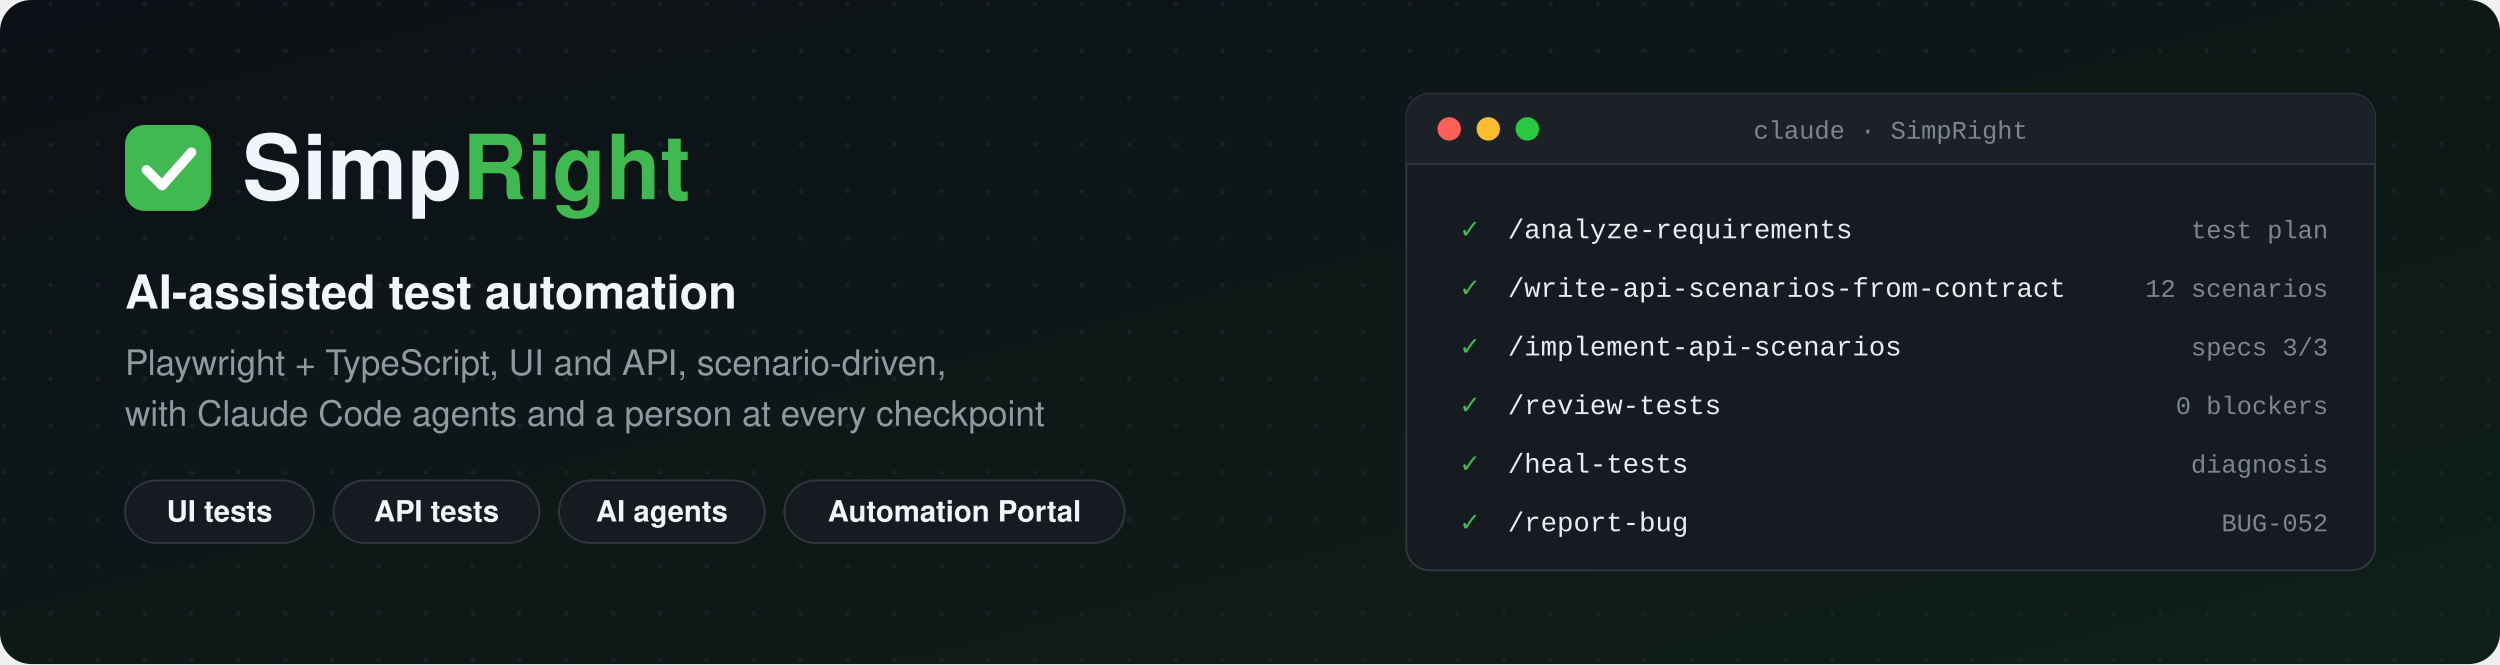
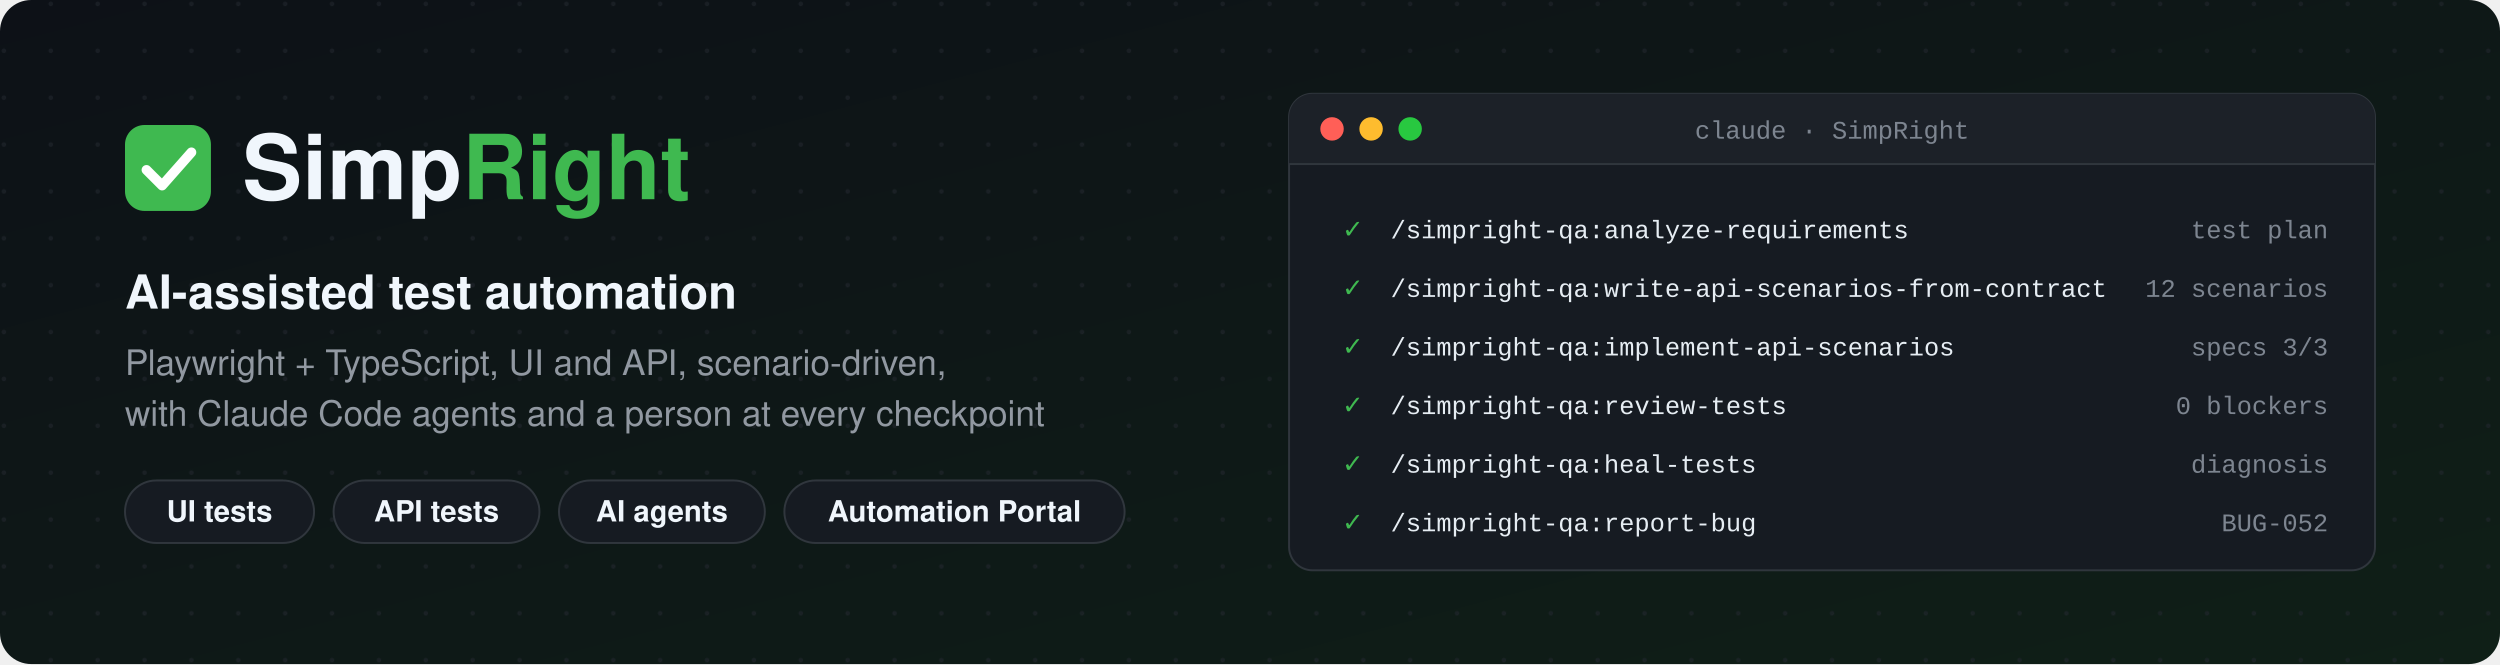
<svg xmlns="http://www.w3.org/2000/svg" width="1280" height="340" viewBox="0 0 1280 340" role="img" aria-label="SimpRight: AI-assisted test automation with Playwright and TypeScript">
  <defs>
    <linearGradient id="bg" x1="0" y1="0" x2="1" y2="1">
      <stop offset="0" stop-color="#0d1117" />
      <stop offset="1" stop-color="#0f1f17" />
    </linearGradient>
    <pattern id="dots" width="24" height="24" patternUnits="userSpaceOnUse">
      <circle cx="2" cy="2" r="1.2" fill="#21262d" />
    </pattern>
  </defs>
  <rect width="1280" height="340" rx="16" fill="url(#bg)" />
  <rect width="1280" height="340" rx="16" fill="url(#dots)" opacity="0.6" />
  <g>
    <rect x="64" y="64" width="44" height="44" rx="10" fill="#3fb950" />
    <path d="M75 87 l8 8 l15 -17" fill="none" stroke="#ffffff" stroke-width="5" stroke-linecap="round" stroke-linejoin="round" />
    <text x="124" y="102" font-family="-apple-system, BlinkMacSystemFont, 'Segoe UI', Helvetica, Arial, sans-serif" font-size="46" font-weight="700" fill="#f0f6fc">Simp<tspan fill="#3fb950">Right</tspan>
    </text>
    <text x="64" y="158" font-family="-apple-system, BlinkMacSystemFont, 'Segoe UI', Helvetica, Arial, sans-serif" font-size="24" font-weight="600" fill="#f0f6fc">AI-assisted test automation</text>
    <text x="64" y="192" font-family="-apple-system, BlinkMacSystemFont, 'Segoe UI', Helvetica, Arial, sans-serif" font-size="18" fill="#9198a1">Playwright + TypeScript, UI and API, scenario-driven,</text>
    <text x="64" y="218" font-family="-apple-system, BlinkMacSystemFont, 'Segoe UI', Helvetica, Arial, sans-serif" font-size="18" fill="#9198a1">with Claude Code agents and a person at every checkpoint</text>
    <rect x="64" y="246" width="96.8" height="32" rx="16" fill="#161b22" stroke="#30363d" />
    <text x="112.4" y="267" text-anchor="middle" font-family="-apple-system, BlinkMacSystemFont, 'Segoe UI', Helvetica, Arial, sans-serif" font-size="15" font-weight="600" fill="#f0f6fc">UI tests</text>
    <rect x="170.8" y="246" width="105.4" height="32" rx="16" fill="#161b22" stroke="#30363d" />
    <text x="223.5" y="267" text-anchor="middle" font-family="-apple-system, BlinkMacSystemFont, 'Segoe UI', Helvetica, Arial, sans-serif" font-size="15" font-weight="600" fill="#f0f6fc">API tests</text>
    <rect x="286.2" y="246" width="105.4" height="32" rx="16" fill="#161b22" stroke="#30363d" />
    <text x="338.9" y="267" text-anchor="middle" font-family="-apple-system, BlinkMacSystemFont, 'Segoe UI', Helvetica, Arial, sans-serif" font-size="15" font-weight="600" fill="#f0f6fc">AI agents</text>
    <rect x="401.6" y="246" width="174.2" height="32" rx="16" fill="#161b22" stroke="#30363d" />
    <text x="488.7" y="267" text-anchor="middle" font-family="-apple-system, BlinkMacSystemFont, 'Segoe UI', Helvetica, Arial, sans-serif" font-size="15" font-weight="600" fill="#f0f6fc">Automation Portal</text>
  </g>
  <g>
-     <rect x="720" y="48" width="496" height="244" rx="12" fill="#161b22" stroke="#30363d" />
-     <path d="M720 60 a12 12 0 0 1 12 -12 h472 a12 12 0 0 1 12 12 v24 h-496 z" fill="#1c2128" />
-     <line x1="720" y1="84" x2="1216" y2="84" stroke="#30363d" />
-     <circle cx="742" cy="66" r="6" fill="#ff5f57" />
-     <circle cx="762" cy="66" r="6" fill="#febc2e" />
-     <circle cx="782" cy="66" r="6" fill="#28c840" />
-     <text x="968" y="71" text-anchor="middle" font-family="ui-monospace, SFMono-Regular, 'Cascadia Code', Consolas, 'Liberation Mono', monospace" font-size="13" fill="#7d8590">claude · SimpRight</text>
-     <text x="748" y="122" font-family="ui-monospace, SFMono-Regular, 'Cascadia Code', Consolas, 'Liberation Mono', monospace" font-size="15" fill="#3fb950">✓</text>
-     <text x="772" y="122" font-family="ui-monospace, SFMono-Regular, 'Cascadia Code', Consolas, 'Liberation Mono', monospace" font-size="14" fill="#e6edf3">/analyze-requirements</text>
+     <rect x="660" y="48" width="556" height="244" rx="12" fill="#161b22" stroke="#30363d" />
+     <path d="M660 60 a12 12 0 0 1 12 -12 h532 a12 12 0 0 1 12 12 v24 h-556 z" fill="#1c2128" />
+     <line x1="660" y1="84" x2="1216" y2="84" stroke="#30363d" />
+     <circle cx="682" cy="66" r="6" fill="#ff5f57" />
+     <circle cx="702" cy="66" r="6" fill="#febc2e" />
+     <circle cx="722" cy="66" r="6" fill="#28c840" />
+     <text x="938" y="71" text-anchor="middle" font-family="ui-monospace, SFMono-Regular, 'Cascadia Code', Consolas, 'Liberation Mono', monospace" font-size="13" fill="#7d8590">claude · SimpRight</text>
+     <text x="688" y="122" font-family="ui-monospace, SFMono-Regular, 'Cascadia Code', Consolas, 'Liberation Mono', monospace" font-size="15" fill="#3fb950">✓</text>
+     <text x="712" y="122" font-family="ui-monospace, SFMono-Regular, 'Cascadia Code', Consolas, 'Liberation Mono', monospace" font-size="13" fill="#e6edf3">/simpright-qa:analyze-requirements</text>
    <text x="1192" y="122" text-anchor="end" font-family="ui-monospace, SFMono-Regular, 'Cascadia Code', Consolas, 'Liberation Mono', monospace" font-size="13" fill="#7d8590">test plan</text>
-     <text x="748" y="152" font-family="ui-monospace, SFMono-Regular, 'Cascadia Code', Consolas, 'Liberation Mono', monospace" font-size="15" fill="#3fb950">✓</text>
-     <text x="772" y="152" font-family="ui-monospace, SFMono-Regular, 'Cascadia Code', Consolas, 'Liberation Mono', monospace" font-size="14" fill="#e6edf3">/write-api-scenarios-from-contract</text>
+     <text x="688" y="152" font-family="ui-monospace, SFMono-Regular, 'Cascadia Code', Consolas, 'Liberation Mono', monospace" font-size="15" fill="#3fb950">✓</text>
+     <text x="712" y="152" font-family="ui-monospace, SFMono-Regular, 'Cascadia Code', Consolas, 'Liberation Mono', monospace" font-size="13" fill="#e6edf3">/simpright-qa:write-api-scenarios-from-contract</text>
    <text x="1192" y="152" text-anchor="end" font-family="ui-monospace, SFMono-Regular, 'Cascadia Code', Consolas, 'Liberation Mono', monospace" font-size="13" fill="#7d8590">12 scenarios</text>
-     <text x="748" y="182" font-family="ui-monospace, SFMono-Regular, 'Cascadia Code', Consolas, 'Liberation Mono', monospace" font-size="15" fill="#3fb950">✓</text>
-     <text x="772" y="182" font-family="ui-monospace, SFMono-Regular, 'Cascadia Code', Consolas, 'Liberation Mono', monospace" font-size="14" fill="#e6edf3">/implement-api-scenarios</text>
+     <text x="688" y="182" font-family="ui-monospace, SFMono-Regular, 'Cascadia Code', Consolas, 'Liberation Mono', monospace" font-size="15" fill="#3fb950">✓</text>
+     <text x="712" y="182" font-family="ui-monospace, SFMono-Regular, 'Cascadia Code', Consolas, 'Liberation Mono', monospace" font-size="13" fill="#e6edf3">/simpright-qa:implement-api-scenarios</text>
    <text x="1192" y="182" text-anchor="end" font-family="ui-monospace, SFMono-Regular, 'Cascadia Code', Consolas, 'Liberation Mono', monospace" font-size="13" fill="#7d8590">specs 3/3</text>
-     <text x="748" y="212" font-family="ui-monospace, SFMono-Regular, 'Cascadia Code', Consolas, 'Liberation Mono', monospace" font-size="15" fill="#3fb950">✓</text>
-     <text x="772" y="212" font-family="ui-monospace, SFMono-Regular, 'Cascadia Code', Consolas, 'Liberation Mono', monospace" font-size="14" fill="#e6edf3">/review-tests</text>
+     <text x="688" y="212" font-family="ui-monospace, SFMono-Regular, 'Cascadia Code', Consolas, 'Liberation Mono', monospace" font-size="15" fill="#3fb950">✓</text>
+     <text x="712" y="212" font-family="ui-monospace, SFMono-Regular, 'Cascadia Code', Consolas, 'Liberation Mono', monospace" font-size="13" fill="#e6edf3">/simpright-qa:review-tests</text>
    <text x="1192" y="212" text-anchor="end" font-family="ui-monospace, SFMono-Regular, 'Cascadia Code', Consolas, 'Liberation Mono', monospace" font-size="13" fill="#7d8590">0 blockers</text>
-     <text x="748" y="242" font-family="ui-monospace, SFMono-Regular, 'Cascadia Code', Consolas, 'Liberation Mono', monospace" font-size="15" fill="#3fb950">✓</text>
-     <text x="772" y="242" font-family="ui-monospace, SFMono-Regular, 'Cascadia Code', Consolas, 'Liberation Mono', monospace" font-size="14" fill="#e6edf3">/heal-tests</text>
+     <text x="688" y="242" font-family="ui-monospace, SFMono-Regular, 'Cascadia Code', Consolas, 'Liberation Mono', monospace" font-size="15" fill="#3fb950">✓</text>
+     <text x="712" y="242" font-family="ui-monospace, SFMono-Regular, 'Cascadia Code', Consolas, 'Liberation Mono', monospace" font-size="13" fill="#e6edf3">/simpright-qa:heal-tests</text>
    <text x="1192" y="242" text-anchor="end" font-family="ui-monospace, SFMono-Regular, 'Cascadia Code', Consolas, 'Liberation Mono', monospace" font-size="13" fill="#7d8590">diagnosis</text>
-     <text x="748" y="272" font-family="ui-monospace, SFMono-Regular, 'Cascadia Code', Consolas, 'Liberation Mono', monospace" font-size="15" fill="#3fb950">✓</text>
-     <text x="772" y="272" font-family="ui-monospace, SFMono-Regular, 'Cascadia Code', Consolas, 'Liberation Mono', monospace" font-size="14" fill="#e6edf3">/report-bug</text>
+     <text x="688" y="272" font-family="ui-monospace, SFMono-Regular, 'Cascadia Code', Consolas, 'Liberation Mono', monospace" font-size="15" fill="#3fb950">✓</text>
+     <text x="712" y="272" font-family="ui-monospace, SFMono-Regular, 'Cascadia Code', Consolas, 'Liberation Mono', monospace" font-size="13" fill="#e6edf3">/simpright-qa:report-bug</text>
    <text x="1192" y="272" text-anchor="end" font-family="ui-monospace, SFMono-Regular, 'Cascadia Code', Consolas, 'Liberation Mono', monospace" font-size="13" fill="#7d8590">BUG-052</text>
  </g>
</svg>
